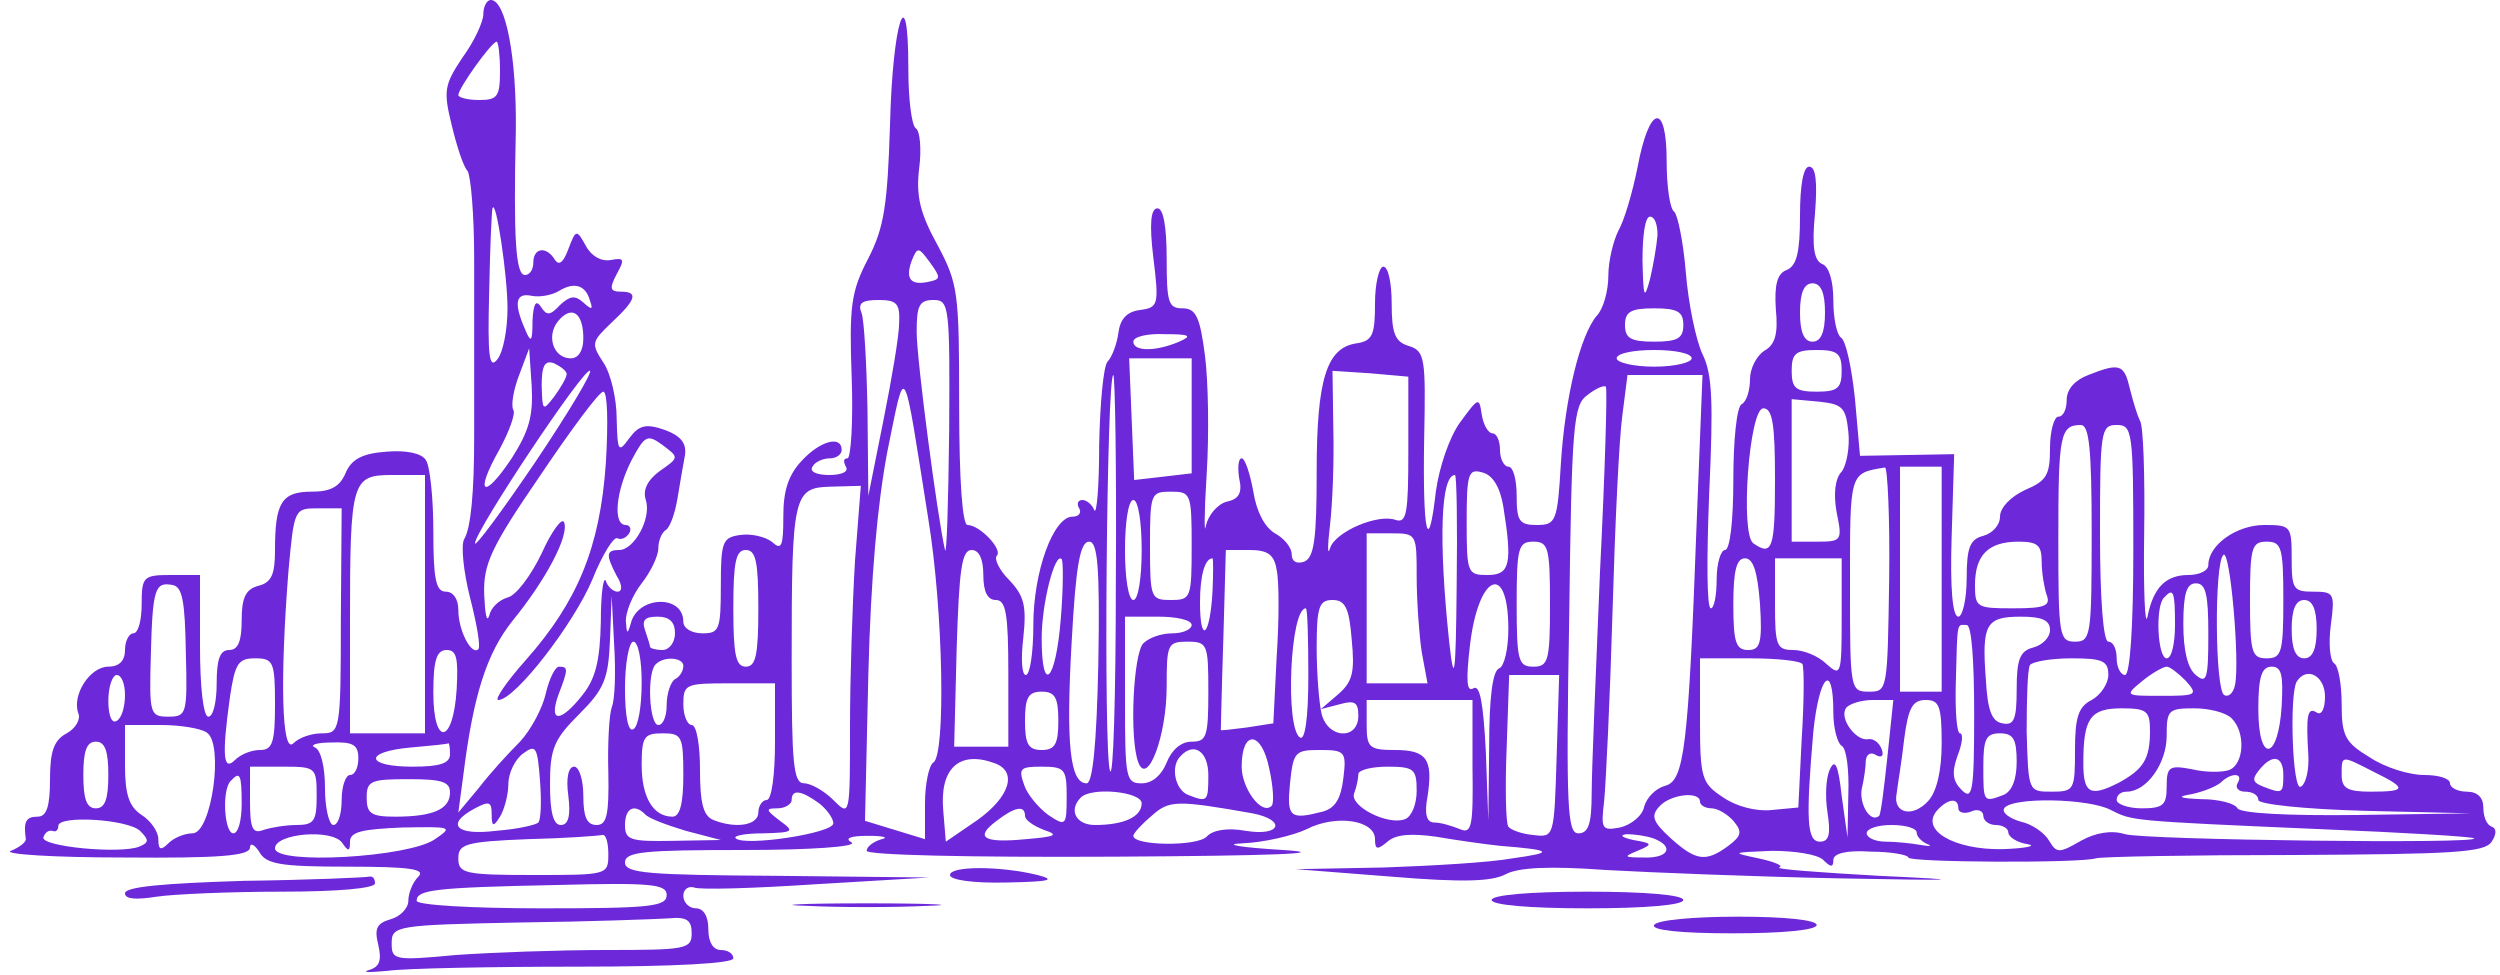
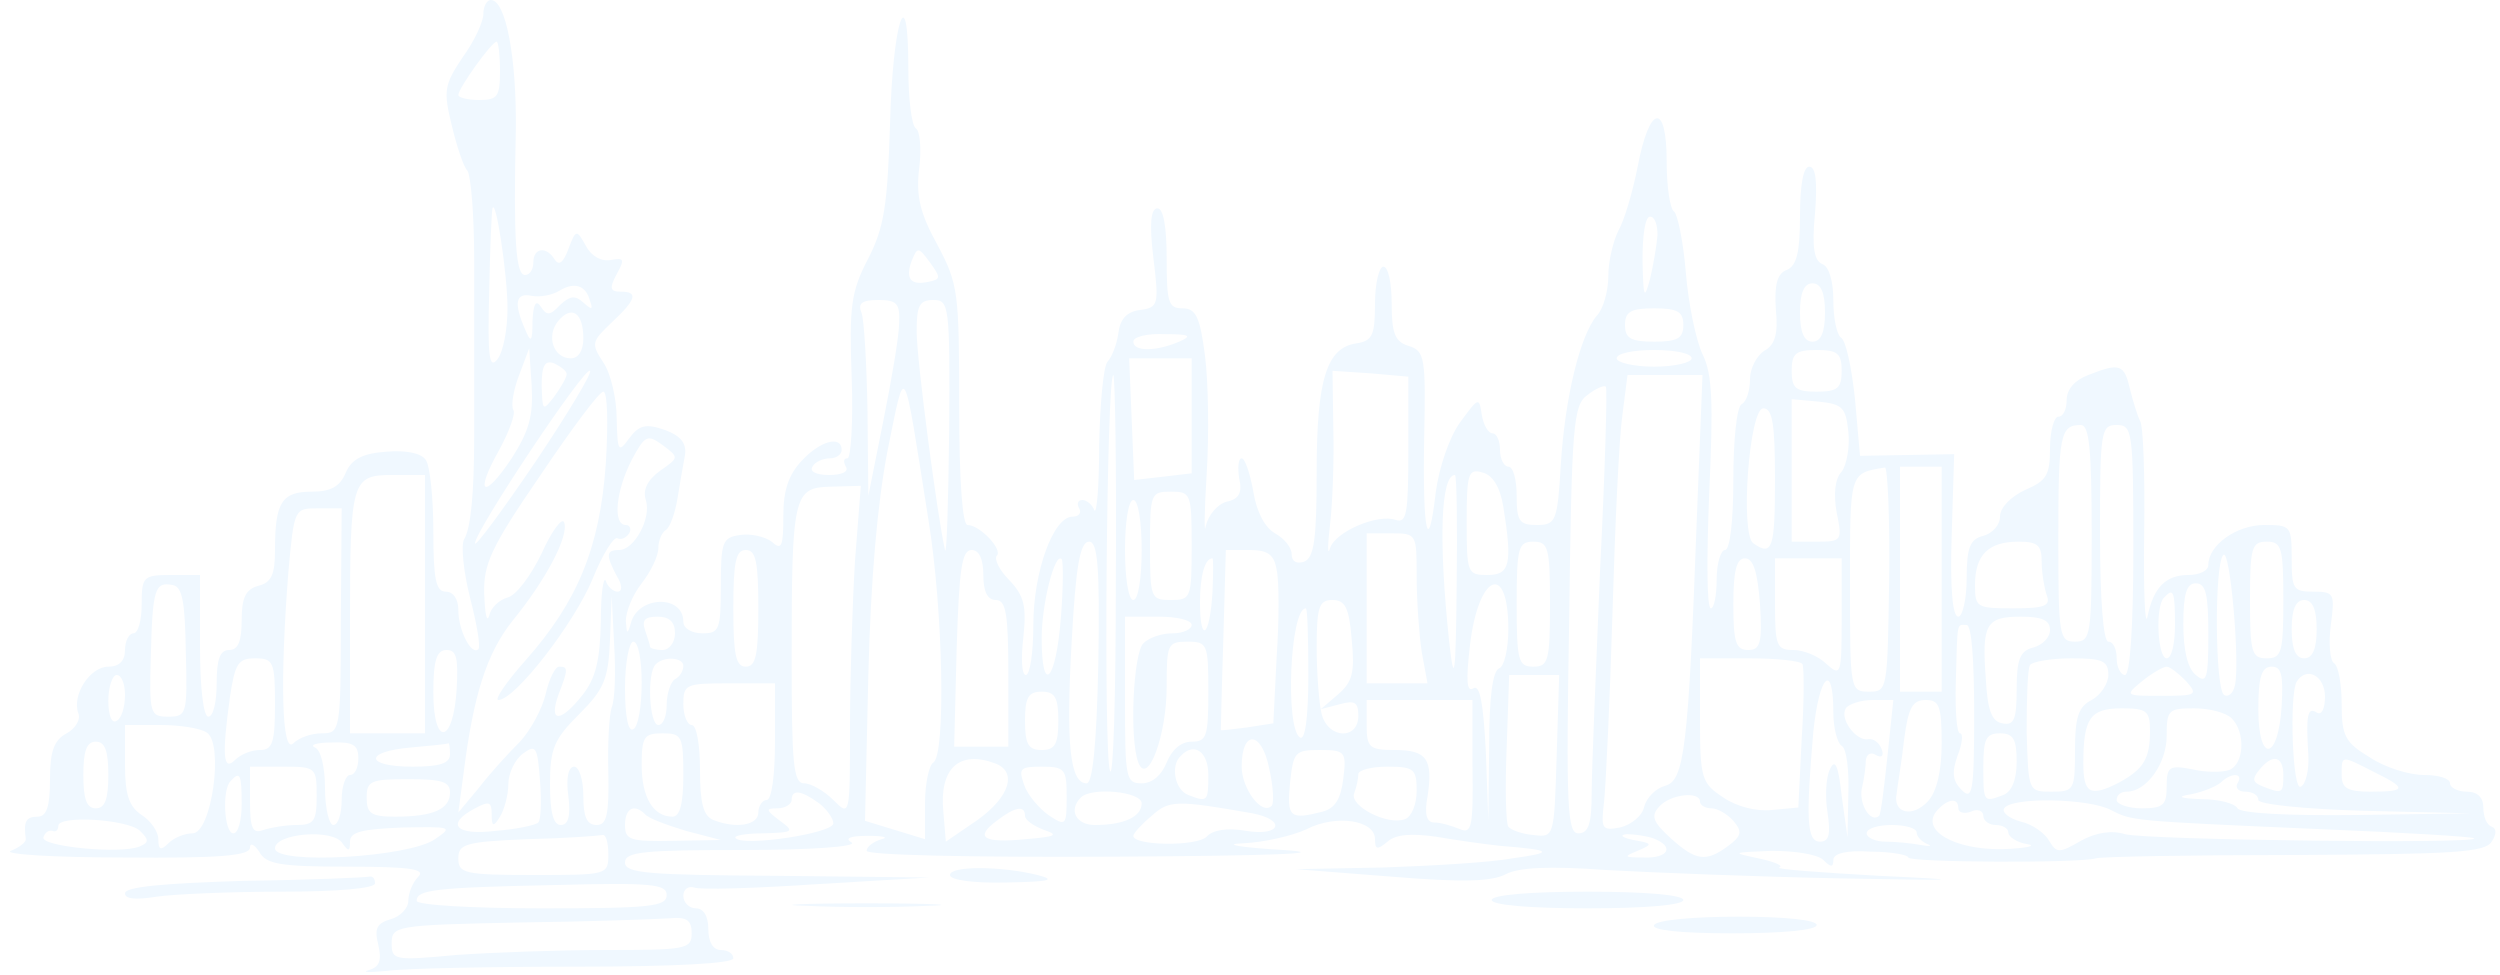
<svg xmlns="http://www.w3.org/2000/svg" version="1.0" width="300pt" height="117pt" viewBox="0 0 300 117" preserveAspectRatio="xMidYMid meet">
-   <g transform="translate(0,117) scale(0.1,-0.1)" fill="#6d28d9" stroke="none">
+   <g transform="translate(0,117) scale(0.1,-0.1)" fill="aliceblue" stroke="none">
    <path d="M580 1153 c0 -9 -11 -33 -25 -52 -22 -33 -23 -40 -13 -81 6 -25 14 -50 19 -55 4 -6 8 -53 8 -105 0 -91 0 -125 0 -215 0 -66 -4 -109 -12 -122 -4 -7 -1 -38 7 -70 8 -31 13 -59 10 -62 -8 -8 -24 22 -24 47 0 13 -6 22 -15 22 -12 0 -15 15 -15 73 0 39 -4 78 -9 85 -5 8 -23 12 -47 10 -29 -2 -42 -9 -49 -25 -7 -17 -18 -23 -41 -23 -36 0 -44 -13 -44 -70 0 -29 -4 -39 -20 -43 -15 -4 -20 -14 -20 -41 0 -25 -4 -36 -15 -36 -11 0 -15 -11 -15 -40 0 -22 -4 -40 -10 -40 -6 0 -10 35 -10 85 l0 85 -35 0 c-33 0 -35 -2 -35 -35 0 -19 -4 -35 -10 -35 -5 0 -10 -9 -10 -20 0 -13 -7 -20 -20 -20 -22 0 -44 -34 -36 -56 3 -7 -3 -18 -14 -24 -15 -8 -20 -21 -20 -55 0 -33 -4 -45 -15 -45 -14 0 -17 -6 -14 -27 0 -4 -8 -10 -18 -14 -10 -4 51 -8 135 -8 115 -1 152 2 152 12 0 6 5 4 11 -5 8 -15 25 -18 106 -18 76 0 94 -3 85 -12 -7 -7 -12 -20 -12 -29 0 -9 -10 -19 -21 -22 -17 -5 -20 -11 -15 -31 4 -18 2 -26 -11 -30 -10 -3 0 -3 22 -1 22 3 124 5 228 5 118 0 187 4 187 10 0 6 -7 10 -15 10 -9 0 -15 9 -15 25 0 16 -6 25 -15 25 -8 0 -15 7 -15 15 0 8 6 12 13 10 6 -3 73 -1 147 4 l135 8 -182 2 c-155 1 -183 3 -183 16 0 13 23 15 143 15 79 0 136 4 129 9 -9 5 -2 8 20 8 18 0 25 -2 16 -4 -10 -3 -18 -9 -18 -14 0 -5 120 -8 298 -7 189 1 263 4 202 8 -52 3 -74 7 -49 8 25 1 60 9 77 17 35 18 82 11 82 -12 0 -13 3 -13 15 -3 10 9 29 10 58 6 23 -4 58 -9 77 -11 63 -5 66 -8 15 -15 -27 -5 -97 -9 -155 -11 l-105 -2 115 -9 c85 -7 120 -6 137 3 15 8 52 10 120 5 54 -3 179 -8 278 -10 152 -3 159 -2 50 3 -71 4 -125 8 -120 10 6 2 -6 7 -25 11 -33 7 -32 7 16 9 27 0 55 -4 62 -11 9 -9 12 -9 12 0 0 8 16 12 45 10 25 0 45 -4 45 -7 0 -6 206 -7 225 -1 6 2 113 4 238 4 191 1 229 3 237 16 6 9 6 16 0 18 -6 2 -10 12 -10 23 0 12 -7 19 -20 19 -11 0 -20 5 -20 10 0 6 -14 10 -31 10 -18 0 -47 9 -65 21 -30 18 -34 26 -34 64 0 24 -4 46 -9 49 -5 3 -7 24 -4 46 5 38 4 40 -21 40 -24 0 -26 3 -26 40 0 39 -1 40 -33 40 -33 0 -67 -24 -67 -48 0 -7 -11 -12 -24 -12 -27 0 -42 -15 -49 -50 -3 -14 -5 31 -4 100 1 69 -1 130 -5 135 -3 6 -8 22 -12 38 -7 30 -12 32 -50 17 -16 -6 -26 -17 -26 -30 0 -11 -4 -20 -10 -20 -5 0 -10 -17 -10 -38 0 -32 -4 -39 -30 -50 -17 -8 -30 -21 -30 -32 0 -10 -9 -20 -20 -23 -16 -4 -20 -14 -20 -51 0 -25 -5 -46 -10 -46 -7 0 -10 34 -8 97 l3 98 -56 -1 -57 -1 -6 68 c-4 38 -11 71 -17 74 -5 4 -9 23 -9 45 0 22 -5 40 -13 43 -10 4 -13 20 -9 61 3 38 1 56 -7 56 -7 0 -11 -22 -11 -59 0 -44 -4 -60 -16 -65 -11 -4 -15 -17 -13 -47 3 -30 -1 -43 -14 -50 -9 -6 -17 -21 -17 -34 0 -13 -4 -27 -10 -30 -6 -3 -10 -44 -10 -91 0 -49 -4 -84 -10 -84 -5 0 -10 -16 -10 -35 0 -19 -3 -35 -7 -35 -5 0 -5 62 -2 137 5 110 4 144 -8 168 -8 17 -17 61 -20 98 -3 37 -10 70 -14 73 -5 3 -9 30 -9 60 0 73 -21 68 -35 -7 -6 -30 -16 -64 -23 -76 -6 -12 -12 -36 -12 -54 0 -18 -6 -40 -14 -48 -20 -24 -38 -98 -43 -178 -4 -69 -6 -73 -29 -73 -21 0 -24 5 -24 35 0 19 -4 35 -10 35 -5 0 -10 9 -10 20 0 11 -4 20 -9 20 -5 0 -11 10 -13 23 -3 21 -4 20 -26 -10 -13 -18 -25 -54 -29 -83 -9 -79 -16 -51 -14 64 2 97 1 105 -19 111 -16 5 -20 15 -20 51 0 24 -4 44 -10 44 -5 0 -10 -20 -10 -44 0 -38 -3 -45 -22 -48 -36 -5 -48 -43 -48 -154 0 -81 -3 -103 -15 -108 -9 -3 -15 0 -15 9 0 8 -9 19 -20 25 -12 7 -22 25 -26 50 -4 22 -10 40 -14 40 -4 0 -5 -11 -3 -24 4 -17 0 -25 -15 -28 -11 -3 -22 -16 -25 -29 -2 -13 -2 15 1 62 3 47 2 111 -2 142 -6 47 -11 57 -27 57 -17 0 -19 7 -19 60 0 38 -4 60 -11 60 -8 0 -10 -18 -5 -59 7 -57 6 -60 -16 -63 -16 -2 -24 -11 -26 -28 -2 -14 -8 -29 -13 -34 -5 -6 -9 -51 -10 -100 0 -50 -3 -85 -6 -78 -2 6 -9 12 -14 12 -6 0 -7 -5 -4 -10 3 -5 0 -10 -8 -10 -23 0 -47 -66 -47 -130 0 -33 -4 -60 -9 -60 -5 0 -6 20 -3 45 4 38 1 50 -17 69 -12 12 -18 25 -15 29 8 7 -20 37 -35 37 -6 0 -10 52 -10 143 0 136 -1 146 -26 193 -21 38 -26 59 -22 92 3 23 1 45 -4 48 -5 3 -9 35 -9 72 0 113 -19 56 -22 -68 -3 -96 -7 -123 -26 -160 -21 -40 -23 -58 -20 -143 2 -53 -1 -97 -5 -97 -5 0 -5 -4 -2 -10 4 -6 -5 -10 -20 -10 -15 0 -24 4 -20 10 3 6 13 10 21 10 8 0 14 5 14 10 0 18 -26 11 -48 -13 -16 -17 -22 -36 -22 -66 0 -37 -2 -42 -14 -31 -8 6 -25 10 -38 8 -21 -3 -23 -8 -23 -61 0 -53 -2 -57 -22 -57 -13 0 -23 6 -23 14 0 33 -55 31 -63 -2 -4 -14 -5 -13 -6 3 0 11 8 31 19 45 11 14 20 33 20 42 0 9 4 19 9 22 5 3 11 20 14 38 3 18 7 42 9 52 2 14 -5 23 -24 30 -23 8 -31 6 -43 -10 -13 -18 -14 -16 -15 24 0 23 -7 54 -16 67 -15 23 -14 25 10 48 30 28 32 37 11 37 -13 0 -14 4 -5 21 10 18 9 20 -7 17 -11 -2 -23 4 -30 17 -11 20 -12 20 -21 -4 -6 -16 -11 -20 -16 -13 -10 17 -26 15 -26 -3 0 -8 -4 -15 -10 -15 -11 0 -14 41 -11 174 1 87 -12 156 -30 156 -5 0 -9 -8 -9 -17z m20 -68 c0 -31 -3 -35 -25 -35 -14 0 -25 3 -25 6 0 8 40 64 46 64 2 0 4 -16 4 -35z m9 -285 c0 -25 -5 -52 -12 -61 -10 -13 -12 3 -10 80 1 53 3 98 4 101 4 13 18 -80 18 -120z m1380 88 c-1 -13 -5 -36 -9 -53 -7 -26 -8 -22 -9 23 0 29 3 52 9 52 6 0 9 -10 9 -22z m-874 -56 c-22 -5 -29 3 -21 25 7 17 8 17 22 -2 13 -18 13 -20 -1 -23z m-407 -23 c4 -11 2 -11 -8 -2 -10 9 -16 8 -28 -3 -12 -13 -16 -13 -23 -2 -6 9 -9 3 -10 -17 0 -26 -2 -27 -9 -10 -14 32 -11 44 8 40 10 -2 25 1 33 6 18 11 32 7 37 -12z m1482 -14 c0 -24 -5 -35 -15 -35 -10 0 -15 11 -15 35 0 24 5 35 15 35 10 0 15 -11 15 -35z m-1111 -12 c0 -16 -9 -68 -19 -118 l-18 -90 -1 102 c-1 56 -4 108 -7 117 -5 12 0 16 20 16 22 0 26 -4 25 -27z m60 -130 c-1 -87 -3 -151 -5 -143 -9 39 -34 228 -34 262 0 31 3 38 20 38 19 0 20 -6 19 -157z m-439 111 c0 -15 -6 -24 -15 -24 -21 0 -30 27 -15 45 16 19 30 10 30 -21z m1320 16 c0 -16 -7 -20 -35 -20 -28 0 -35 4 -35 20 0 16 7 20 35 20 28 0 35 -4 35 -20z m-605 -20 c-28 -12 -55 -12 -55 0 0 6 17 10 38 9 30 0 33 -2 17 -9z m-801 -140 c-34 -51 -45 -43 -15 10 12 22 20 44 17 48 -3 5 0 24 7 42 l12 32 3 -45 c2 -36 -3 -54 -24 -87z m1416 120 c0 -5 -20 -10 -45 -10 -25 0 -45 5 -45 10 0 6 20 10 45 10 25 0 45 -4 45 -10z m180 -15 c0 -21 -5 -25 -30 -25 -25 0 -30 4 -30 25 0 21 5 25 30 25 25 0 30 -4 30 -25z m-1530 -4 c0 -4 -7 -16 -15 -27 -14 -18 -14 -17 -15 13 0 25 4 31 15 27 8 -4 15 -9 15 -13z m750 -50 l0 -69 -34 -4 -35 -4 -3 73 -3 73 38 0 37 0 0 -69z m-788 -56 c-40 -59 -72 -102 -72 -97 0 15 132 213 138 207 3 -2 -27 -52 -66 -110z m1048 14 c0 -75 -2 -87 -15 -83 -21 8 -73 -14 -79 -34 -3 -10 -3 3 0 28 3 25 5 77 4 115 l-1 70 46 -3 45 -4 0 -89z m-576 -82 c18 -110 21 -283 6 -292 -5 -3 -10 -25 -10 -49 l0 -43 -36 11 -36 11 4 175 c3 118 11 206 23 269 22 107 18 114 49 -82z m225 -74 c0 -137 -3 -239 -7 -228 -8 21 -4 475 4 475 2 0 4 -111 3 -247z m697 70 c-10 -273 -15 -310 -38 -316 -11 -3 -22 -14 -25 -25 -2 -11 -16 -22 -29 -25 -22 -4 -23 -2 -19 32 2 20 7 122 10 226 3 105 8 211 12 238 l6 47 45 0 45 0 -7 -177z m-116 -59 c-5 -120 -10 -240 -10 -266 0 -37 -4 -48 -16 -48 -13 0 -15 29 -11 256 3 236 5 258 22 270 10 8 20 12 22 10 2 -2 -1 -102 -7 -222z m-1193 130 c-7 -101 -34 -166 -96 -236 -24 -27 -38 -48 -33 -48 20 0 91 92 113 145 12 30 26 52 30 49 4 -2 10 0 14 6 3 5 1 10 -4 10 -16 0 -12 41 7 78 16 30 19 31 37 18 20 -15 20 -15 -3 -31 -15 -11 -21 -23 -17 -35 7 -22 -14 -60 -32 -60 -16 0 -16 -6 -3 -31 7 -11 7 -19 1 -19 -5 0 -12 6 -14 13 -3 6 -6 -16 -6 -49 -1 -46 -6 -68 -22 -88 -26 -33 -41 -34 -29 0 12 31 12 34 1 34 -5 0 -12 -15 -16 -32 -4 -18 -18 -44 -31 -58 -14 -14 -36 -38 -49 -55 l-25 -30 6 45 c12 96 28 146 59 185 40 49 68 102 62 118 -2 7 -15 -10 -27 -37 -13 -27 -31 -51 -41 -53 -10 -3 -20 -12 -22 -22 -3 -9 -5 3 -6 26 -1 36 8 56 67 142 37 55 71 101 76 101 5 0 6 -37 3 -86z m1491 38 c2 -18 -2 -40 -8 -48 -8 -8 -10 -27 -6 -49 7 -34 6 -35 -24 -35 l-30 0 0 86 0 85 33 -3 c28 -3 32 -7 35 -36z m-88 -57 c0 -83 -3 -93 -26 -77 -16 11 -5 162 12 162 11 0 14 -19 14 -85z m380 -65 c0 -123 -1 -130 -20 -130 -19 0 -20 7 -20 123 0 125 2 137 27 137 10 0 13 -28 13 -130z m50 -20 c0 -93 -4 -150 -10 -150 -5 0 -10 9 -10 20 0 11 -4 20 -10 20 -6 0 -10 50 -10 130 0 123 1 130 20 130 19 0 20 -7 20 -150z m-756 52 c11 -69 8 -82 -19 -82 -24 0 -25 2 -25 64 0 58 2 64 19 59 12 -3 21 -17 25 -41z m463 -87 c-2 -133 -2 -135 -24 -135 -23 0 -23 2 -23 129 0 135 -1 133 42 140 3 0 6 -60 5 -134z m63 0 l0 -135 -25 0 -25 0 0 135 0 135 25 0 25 0 0 -135z m-1820 -30 l0 -155 -45 0 -45 0 0 133 c0 171 2 177 51 177 l39 0 0 -155z m1238 23 c-1 -111 -3 -122 -9 -68 -13 123 -10 200 7 200 2 0 3 -60 2 -132z m-722 29 c-3 -50 -6 -139 -6 -199 0 -108 0 -108 -20 -88 -11 11 -27 20 -35 20 -13 0 -15 23 -15 149 0 197 2 206 47 207 l36 1 -7 -90z m404 18 c0 -63 -1 -65 -25 -65 -24 0 -25 2 -25 65 0 63 1 65 25 65 24 0 25 -2 25 -65z m-60 -5 c0 -33 -4 -60 -10 -60 -6 0 -10 27 -10 60 0 33 4 60 10 60 6 0 10 -27 10 -60z m-961 -85 c0 -133 -1 -135 -23 -135 -12 0 -27 -5 -34 -12 -14 -14 -16 77 -6 205 7 77 7 77 36 77 l28 0 -1 -135z m1291 53 c0 -29 3 -70 6 -90 l7 -38 -37 0 -36 0 0 90 0 90 30 0 c30 0 30 -1 30 -52z m-382 -103 c-2 -100 -7 -145 -14 -145 -20 0 -25 46 -18 170 5 91 10 120 21 120 10 0 13 -29 11 -145z m542 70 c0 -68 -2 -75 -20 -75 -18 0 -20 7 -20 75 0 68 2 75 20 75 18 0 20 -7 20 -75z m590 51 c0 -13 3 -31 6 -40 5 -13 -2 -16 -40 -16 -44 0 -46 1 -46 28 0 36 16 52 52 52 23 0 28 -4 28 -24z m290 -46 c0 -63 -2 -70 -20 -70 -18 0 -20 7 -20 70 0 63 2 70 20 70 18 0 20 -7 20 -70z m-1830 -10 c0 -56 -3 -70 -15 -70 -12 0 -15 14 -15 70 0 56 3 70 15 70 12 0 15 -14 15 -70z m270 40 c0 -20 5 -30 15 -30 12 0 15 -16 15 -88 l0 -88 -32 0 -33 0 3 118 c3 95 6 118 18 118 9 0 14 -11 14 -30z m352 6 c3 -13 3 -60 0 -104 l-4 -80 -32 -5 c-17 -2 -31 -4 -31 -3 0 0 1 49 3 109 l3 107 28 0 c22 0 30 -5 33 -24z m1150 -138 c-2 -10 -8 -15 -13 -12 -11 6 -12 158 -1 168 8 9 20 -128 14 -156z m-1409 80 c-6 -76 -23 -93 -23 -24 0 42 16 104 24 95 2 -2 2 -34 -1 -71z m182 32 c-3 -54 -15 -64 -15 -13 0 33 6 53 15 53 1 0 1 -18 0 -40z m657 -15 c3 -47 0 -55 -14 -55 -15 0 -18 9 -18 55 0 41 4 55 14 55 10 0 15 -16 18 -55z m98 -17 c0 -68 -1 -70 -18 -55 -10 10 -28 17 -40 17 -20 0 -22 5 -22 55 l0 55 40 0 40 0 0 -72z m-1987 -41 c2 -74 1 -77 -21 -77 -22 0 -23 3 -21 73 2 81 5 89 26 85 12 -2 15 -20 16 -81z m1587 28 c0 -24 -5 -45 -11 -47 -8 -3 -12 -36 -12 -93 l-1 -90 -3 83 c-3 58 -7 81 -15 76 -8 -5 -9 9 -4 52 10 85 46 101 46 19z m840 -6 c0 -54 -2 -60 -15 -49 -10 8 -15 30 -15 61 0 37 4 49 15 49 12 0 15 -13 15 -61z m-40 11 c0 -22 -4 -40 -10 -40 -11 0 -14 63 -3 73 11 12 13 8 13 -33z m-1876 -99 c-3 -9 -5 -44 -4 -78 1 -51 -2 -63 -14 -63 -12 0 -16 10 -16 35 0 19 -5 35 -11 35 -7 0 -10 -14 -7 -35 3 -24 0 -35 -9 -35 -9 0 -13 15 -13 49 0 43 5 54 35 84 30 30 35 42 37 89 l2 53 3 -59 c2 -32 1 -66 -3 -75z m888 82 c4 -40 1 -51 -16 -66 l-21 -18 23 6 c18 5 22 2 22 -14 0 -29 -36 -28 -44 2 -3 12 -6 48 -6 80 0 49 3 57 19 57 15 0 20 -9 23 -47z m1158 12 c0 -24 -5 -35 -15 -35 -10 0 -15 11 -15 35 0 24 5 35 15 35 10 0 15 -11 15 -35z m-1210 -56 c0 -51 -4 -78 -10 -74 -18 11 -12 155 7 155 2 0 3 -36 3 -81z m-760 51 c0 -11 -7 -20 -15 -20 -8 0 -15 2 -15 4 0 2 -3 11 -6 20 -4 12 0 16 15 16 14 0 21 -6 21 -20z m620 10 c0 -5 -10 -10 -23 -10 -13 0 -28 -5 -35 -12 -12 -12 -17 -114 -6 -143 11 -29 34 32 34 91 0 51 1 54 25 54 24 0 25 -3 25 -60 0 -54 -2 -60 -20 -60 -13 0 -24 -10 -30 -25 -6 -15 -17 -25 -30 -25 -19 0 -20 6 -20 100 l0 100 40 0 c22 0 40 -4 40 -10z m1030 -6 c0 -9 -9 -18 -20 -21 -16 -4 -20 -14 -20 -50 0 -36 -3 -44 -17 -41 -13 2 -18 16 -20 53 -5 66 0 75 42 75 25 0 35 -4 35 -16z m-91 -101 c0 -93 -2 -104 -15 -91 -11 11 -12 21 -5 41 6 15 7 27 3 27 -4 0 -6 28 -5 62 2 75 1 68 13 68 6 0 9 -43 9 -107z m-1599 38 c0 -28 -4 -53 -10 -56 -6 -4 -10 15 -10 49 0 31 5 56 10 56 6 0 10 -22 10 -49z m-222 -8 c-4 -66 -28 -70 -28 -4 0 39 4 51 16 51 12 0 14 -10 12 -47z m-218 -18 c0 -46 -3 -55 -18 -55 -10 0 -23 -5 -30 -12 -14 -14 -16 4 -6 76 6 40 10 46 30 46 22 0 24 -4 24 -55z m490 46 c0 -6 -4 -13 -10 -16 -5 -3 -10 -17 -10 -31 0 -13 -4 -24 -10 -24 -11 0 -14 63 -3 73 10 10 33 8 33 -2z m1343 2 c2 -5 2 -45 -1 -90 l-4 -82 -32 -3 c-18 -2 -42 4 -58 15 -26 17 -28 23 -28 93 l0 74 59 0 c33 0 62 -3 64 -7z m367 -13 c0 -10 -9 -24 -20 -30 -16 -8 -20 -21 -20 -60 0 -48 -1 -50 -28 -50 -28 0 -28 0 -30 72 0 39 1 75 4 80 3 4 25 8 50 8 37 0 44 -3 44 -20z m93 -7 c15 -17 13 -18 -29 -18 -44 0 -45 0 -23 18 11 9 25 17 29 17 4 0 14 -8 23 -17z m115 -30 c-4 -66 -28 -70 -28 -4 0 39 4 51 16 51 12 0 14 -10 12 -47z m-2588 13 c0 -14 -4 -28 -10 -31 -6 -4 -10 7 -10 24 0 17 5 31 10 31 6 0 10 -11 10 -24z m1718 -73 c-3 -98 -3 -98 -28 -95 -13 1 -27 6 -30 10 -3 4 -4 46 -2 95 l3 87 30 0 30 0 -3 -97z m332 52 c0 -19 5 -37 10 -40 6 -3 9 -30 8 -58 l-1 -52 -7 50 c-4 37 -8 45 -14 32 -5 -10 -6 -33 -3 -52 4 -26 2 -35 -9 -35 -16 0 -17 27 -8 132 7 68 24 85 24 23z m590 19 c0 -14 -4 -23 -10 -19 -11 7 -13 -3 -10 -51 1 -18 -3 -35 -9 -38 -10 -7 -14 110 -5 126 12 19 34 7 34 -18z m-1860 -54 c0 -40 -4 -70 -10 -70 -5 0 -10 -7 -10 -15 0 -15 -26 -20 -54 -9 -12 5 -16 20 -16 60 0 30 -4 54 -10 54 -5 0 -10 11 -10 25 0 24 3 25 55 25 l55 0 0 -70z m340 25 c0 -28 -4 -35 -20 -35 -16 0 -20 7 -20 35 0 28 4 35 20 35 16 0 20 -7 20 -35z m497 -56 c1 -71 -1 -80 -15 -74 -10 4 -23 8 -31 8 -9 0 -12 10 -8 31 7 45 -1 56 -39 56 -31 0 -34 3 -34 30 l0 30 63 0 64 0 0 -81z m498 14 c-4 -38 -8 -70 -10 -72 -10 -9 -24 13 -21 32 3 12 5 28 5 35 1 7 6 10 12 6 7 -4 10 -1 7 7 -3 8 -10 13 -16 12 -14 -3 -35 24 -27 37 3 5 18 10 32 10 l25 0 -7 -67z m65 15 c0 -33 -6 -58 -16 -69 -19 -21 -43 -15 -38 9 1 9 6 38 9 65 5 38 10 47 26 47 16 0 19 -7 19 -52z m250 15 c0 -34 -8 -46 -37 -62 -35 -18 -43 -13 -43 23 0 54 8 66 46 66 30 0 34 -3 34 -27z m98 15 c17 -17 15 -55 -3 -62 -8 -3 -29 -3 -45 1 -27 5 -30 3 -30 -21 0 -22 -4 -26 -30 -26 -16 0 -30 5 -30 10 0 6 5 10 12 10 24 0 48 34 48 67 0 31 2 33 33 33 18 0 38 -5 45 -12z m-2430 -17 c21 -13 6 -121 -17 -121 -9 0 -22 -5 -29 -12 -9 -9 -12 -8 -12 5 0 9 -9 22 -20 29 -15 10 -20 24 -20 60 l0 48 43 0 c23 0 48 -4 55 -9z m572 -51 c0 -34 -4 -50 -13 -50 -23 0 -37 23 -37 62 0 34 3 38 25 38 23 0 25 -3 25 -50z m706 -37 c-12 -12 -36 21 -36 47 0 45 24 43 33 -2 5 -22 6 -42 3 -45z m894 53 c0 -22 -6 -36 -16 -40 -24 -9 -24 -9 -24 34 0 33 3 40 20 40 16 0 20 -7 20 -34z m-2290 -16 c0 -29 -4 -40 -15 -40 -11 0 -15 11 -15 40 0 29 4 40 15 40 11 0 15 -11 15 -40z m300 20 c0 -11 -4 -20 -10 -20 -5 0 -10 -13 -10 -30 0 -16 -4 -30 -10 -30 -5 0 -10 20 -10 44 0 26 -5 46 -12 49 -7 3 2 6 20 6 26 1 32 -3 32 -19z m110 5 c0 -11 -12 -15 -45 -15 -57 0 -59 18 -2 23 23 2 43 4 45 5 1 1 2 -5 2 -13z m106 -82 c-3 -3 -25 -8 -51 -10 -48 -6 -61 8 -25 27 17 9 20 8 20 -7 0 -15 2 -16 10 -3 5 8 10 26 10 39 0 13 8 30 18 37 15 11 17 8 20 -33 2 -25 1 -47 -2 -50z m804 57 c0 -32 -1 -33 -24 -24 -16 6 -22 35 -9 47 16 17 33 5 33 -23z m162 -4 c-3 -25 -10 -36 -25 -40 -39 -10 -43 -7 -39 34 4 38 6 40 36 40 30 0 32 -2 28 -34z m-418 18 c27 -10 18 -40 -21 -68 l-38 -26 -3 36 c-5 52 19 74 62 58z m1546 -14 c0 -22 -1 -23 -24 -14 -13 5 -14 9 -5 20 16 20 29 17 29 -6z m108 4 c41 -20 40 -24 -3 -24 -28 0 -35 4 -35 20 0 24 -1 24 38 4z m-2468 -29 c0 -30 -3 -35 -24 -35 -13 0 -31 -3 -40 -6 -13 -5 -16 2 -16 35 l0 41 40 0 c39 0 40 -1 40 -35z m900 -1 c0 -35 -1 -36 -22 -22 -11 8 -25 24 -29 36 -7 20 -5 22 21 22 28 0 30 -3 30 -36z m420 7 c0 -16 -6 -31 -14 -34 -21 -8 -67 16 -61 31 3 8 5 18 5 23 0 5 16 9 35 9 32 0 35 -3 35 -29z m-1410 -16 c0 -19 -4 -35 -10 -35 -11 0 -14 53 -3 63 11 12 13 8 13 -28z m250 14 c0 -20 -20 -29 -66 -29 -29 0 -34 4 -34 23 0 20 5 22 50 22 40 0 50 -3 50 -16z m2145 11 c-3 -5 1 -10 9 -10 9 0 16 -4 16 -10 0 -5 54 -11 128 -13 l127 -3 -137 -2 c-83 -1 -139 2 -143 8 -3 6 -23 11 -43 11 -27 1 -31 3 -12 6 14 3 29 9 35 14 12 12 28 12 20 -1z m-1702 -24 c9 -7 17 -18 17 -24 0 -12 -107 -28 -117 -18 -4 3 11 6 33 6 36 1 38 2 20 15 -17 13 -18 15 -3 15 9 0 17 5 17 10 0 13 11 12 33 -4z m387 0 c0 -16 -21 -26 -56 -26 -23 0 -32 18 -17 33 13 13 73 7 73 -7z m670 2 c0 -4 6 -8 14 -8 7 0 19 -7 26 -15 11 -13 10 -18 -6 -30 -27 -20 -39 -18 -69 9 -22 20 -24 27 -14 38 13 15 49 19 49 6z m-537 -14 c41 -8 34 -28 -8 -21 -22 4 -40 1 -47 -7 -12 -12 -88 -11 -88 1 0 3 10 14 22 24 21 19 30 19 121 3z m847 6 c0 -5 7 -7 15 -4 8 4 15 1 15 -5 0 -6 7 -11 15 -11 8 0 15 -4 15 -9 0 -5 10 -12 23 -14 12 -2 -2 -5 -30 -6 -58 -1 -100 23 -78 47 13 14 25 15 25 2z m183 -2 c26 -13 21 -13 252 -23 99 -4 182 -9 184 -11 8 -7 -394 -2 -419 5 -16 5 -35 2 -53 -8 -26 -15 -29 -15 -38 0 -5 9 -20 20 -34 23 -14 4 -23 11 -20 16 9 14 102 12 128 -2z m-1759 -5 c4 -5 26 -13 49 -20 l42 -11 -57 -1 c-52 -1 -58 1 -58 19 0 20 11 26 24 13z m456 -2 c0 -5 10 -12 23 -17 18 -6 14 -8 -22 -11 -51 -5 -62 2 -35 22 22 17 34 19 34 6z m-1062 -18 c11 -11 11 -14 -1 -19 -23 -9 -117 0 -115 11 2 6 6 9 11 8 4 -2 7 1 7 6 0 13 83 8 98 -6z m354 -10 c-31 -22 -192 -31 -192 -11 0 18 70 24 81 6 7 -10 9 -10 9 2 0 12 15 15 63 17 59 1 61 1 39 -14z m1778 8 c0 -5 6 -11 13 -14 6 -2 3 -3 -8 -1 -11 2 -30 4 -42 4 -13 0 -23 5 -23 10 0 6 14 10 30 10 17 0 30 -4 30 -9z m-1570 -26 c0 -25 -1 -25 -90 -25 -83 0 -90 2 -90 20 0 17 8 20 83 23 45 1 85 4 90 5 4 1 7 -9 7 -23z m1254 19 c26 -10 18 -24 -11 -23 -25 0 -25 1 -8 8 19 8 18 9 -5 13 -14 3 -17 6 -8 7 9 0 23 -2 32 -5z m-1184 -68 c0 -14 -20 -16 -150 -16 -85 0 -150 4 -150 9 0 13 19 16 168 19 114 3 132 1 132 -12z m30 -46 c0 -19 -7 -20 -103 -20 -57 0 -138 -3 -180 -6 -74 -7 -77 -6 -77 14 0 21 5 22 153 25 83 1 164 4 180 5 21 2 27 -2 27 -18z" />
    <path d="M1140 120 c0 -6 28 -10 68 -9 52 1 60 3 37 9 -45 11 -105 11 -105 0z" />
    <path d="M293 113 c-96 -3 -143 -7 -143 -15 0 -7 13 -8 38 -4 20 3 88 6 150 6 68 0 112 4 112 10 0 6 -3 9 -7 8 -5 -1 -72 -4 -150 -5z" />
    <path d="M1790 90 c0 -6 45 -10 115 -10 70 0 115 4 115 10 0 6 -45 10 -115 10 -70 0 -115 -4 -115 -10z" />
    <path d="M968 83 c39 -2 105 -2 145 0 39 1 7 3 -73 3 -80 0 -112 -2 -72 -3z" />
    <path d="M1985 60 c-4 -6 30 -10 94 -10 61 0 101 4 101 10 0 6 -38 10 -94 10 -53 0 -98 -4 -101 -10z" />
  </g>
</svg>
